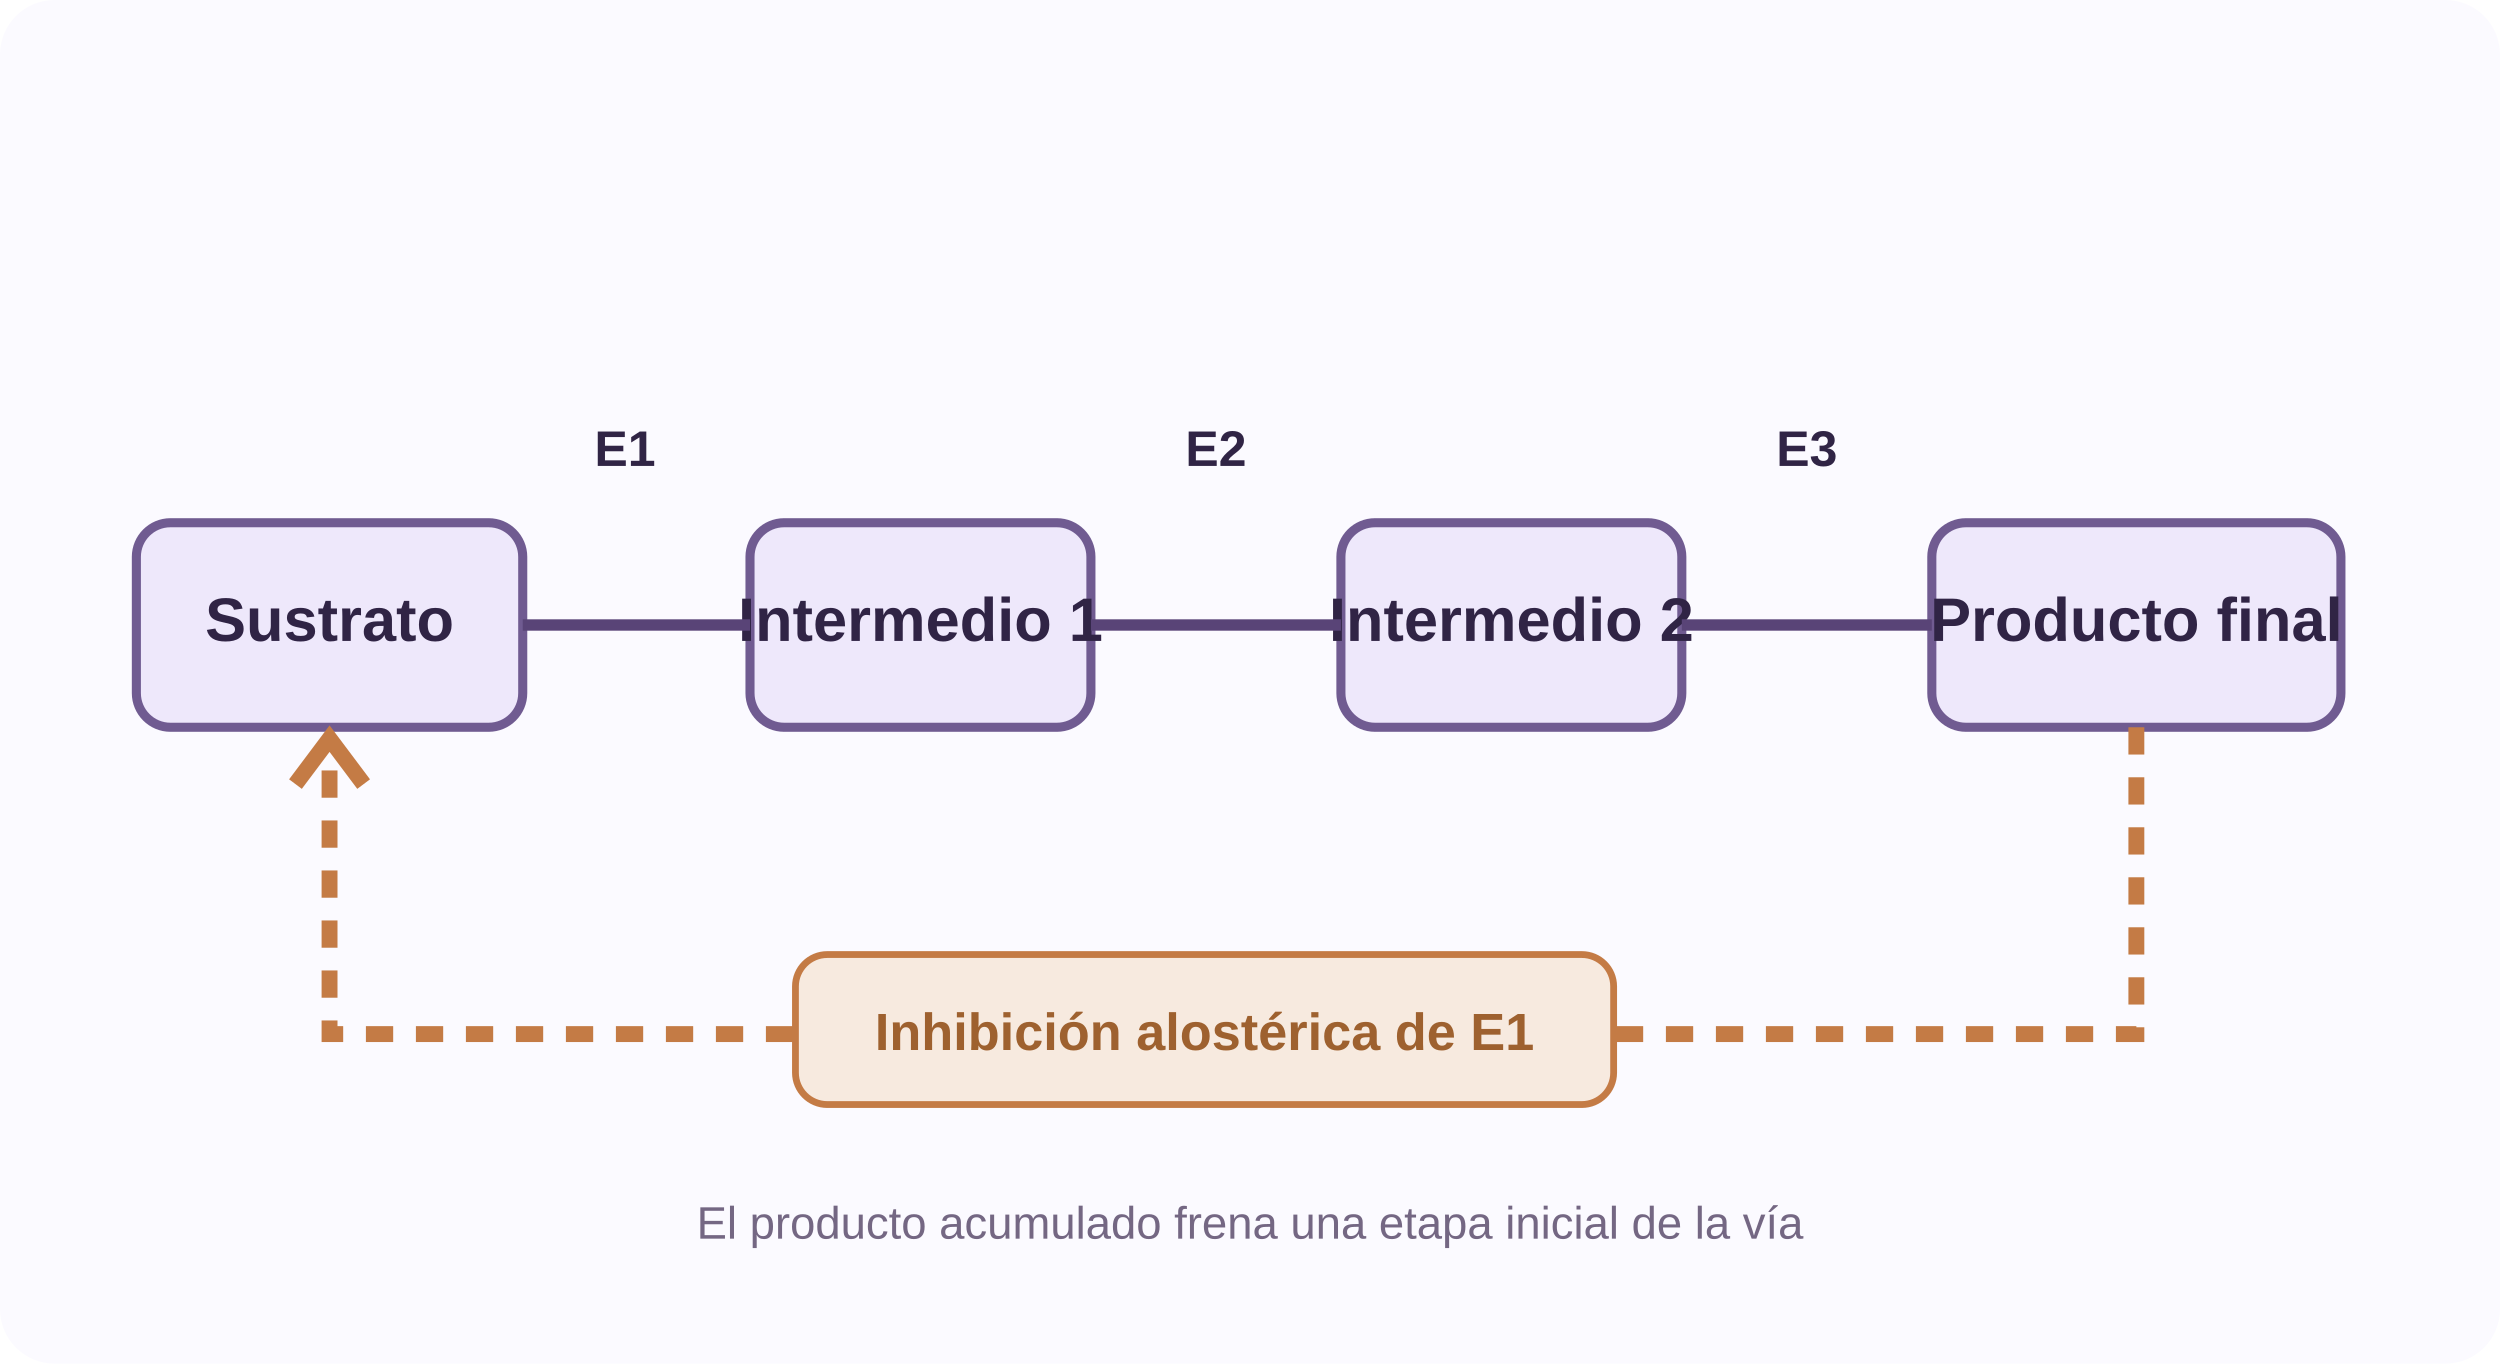
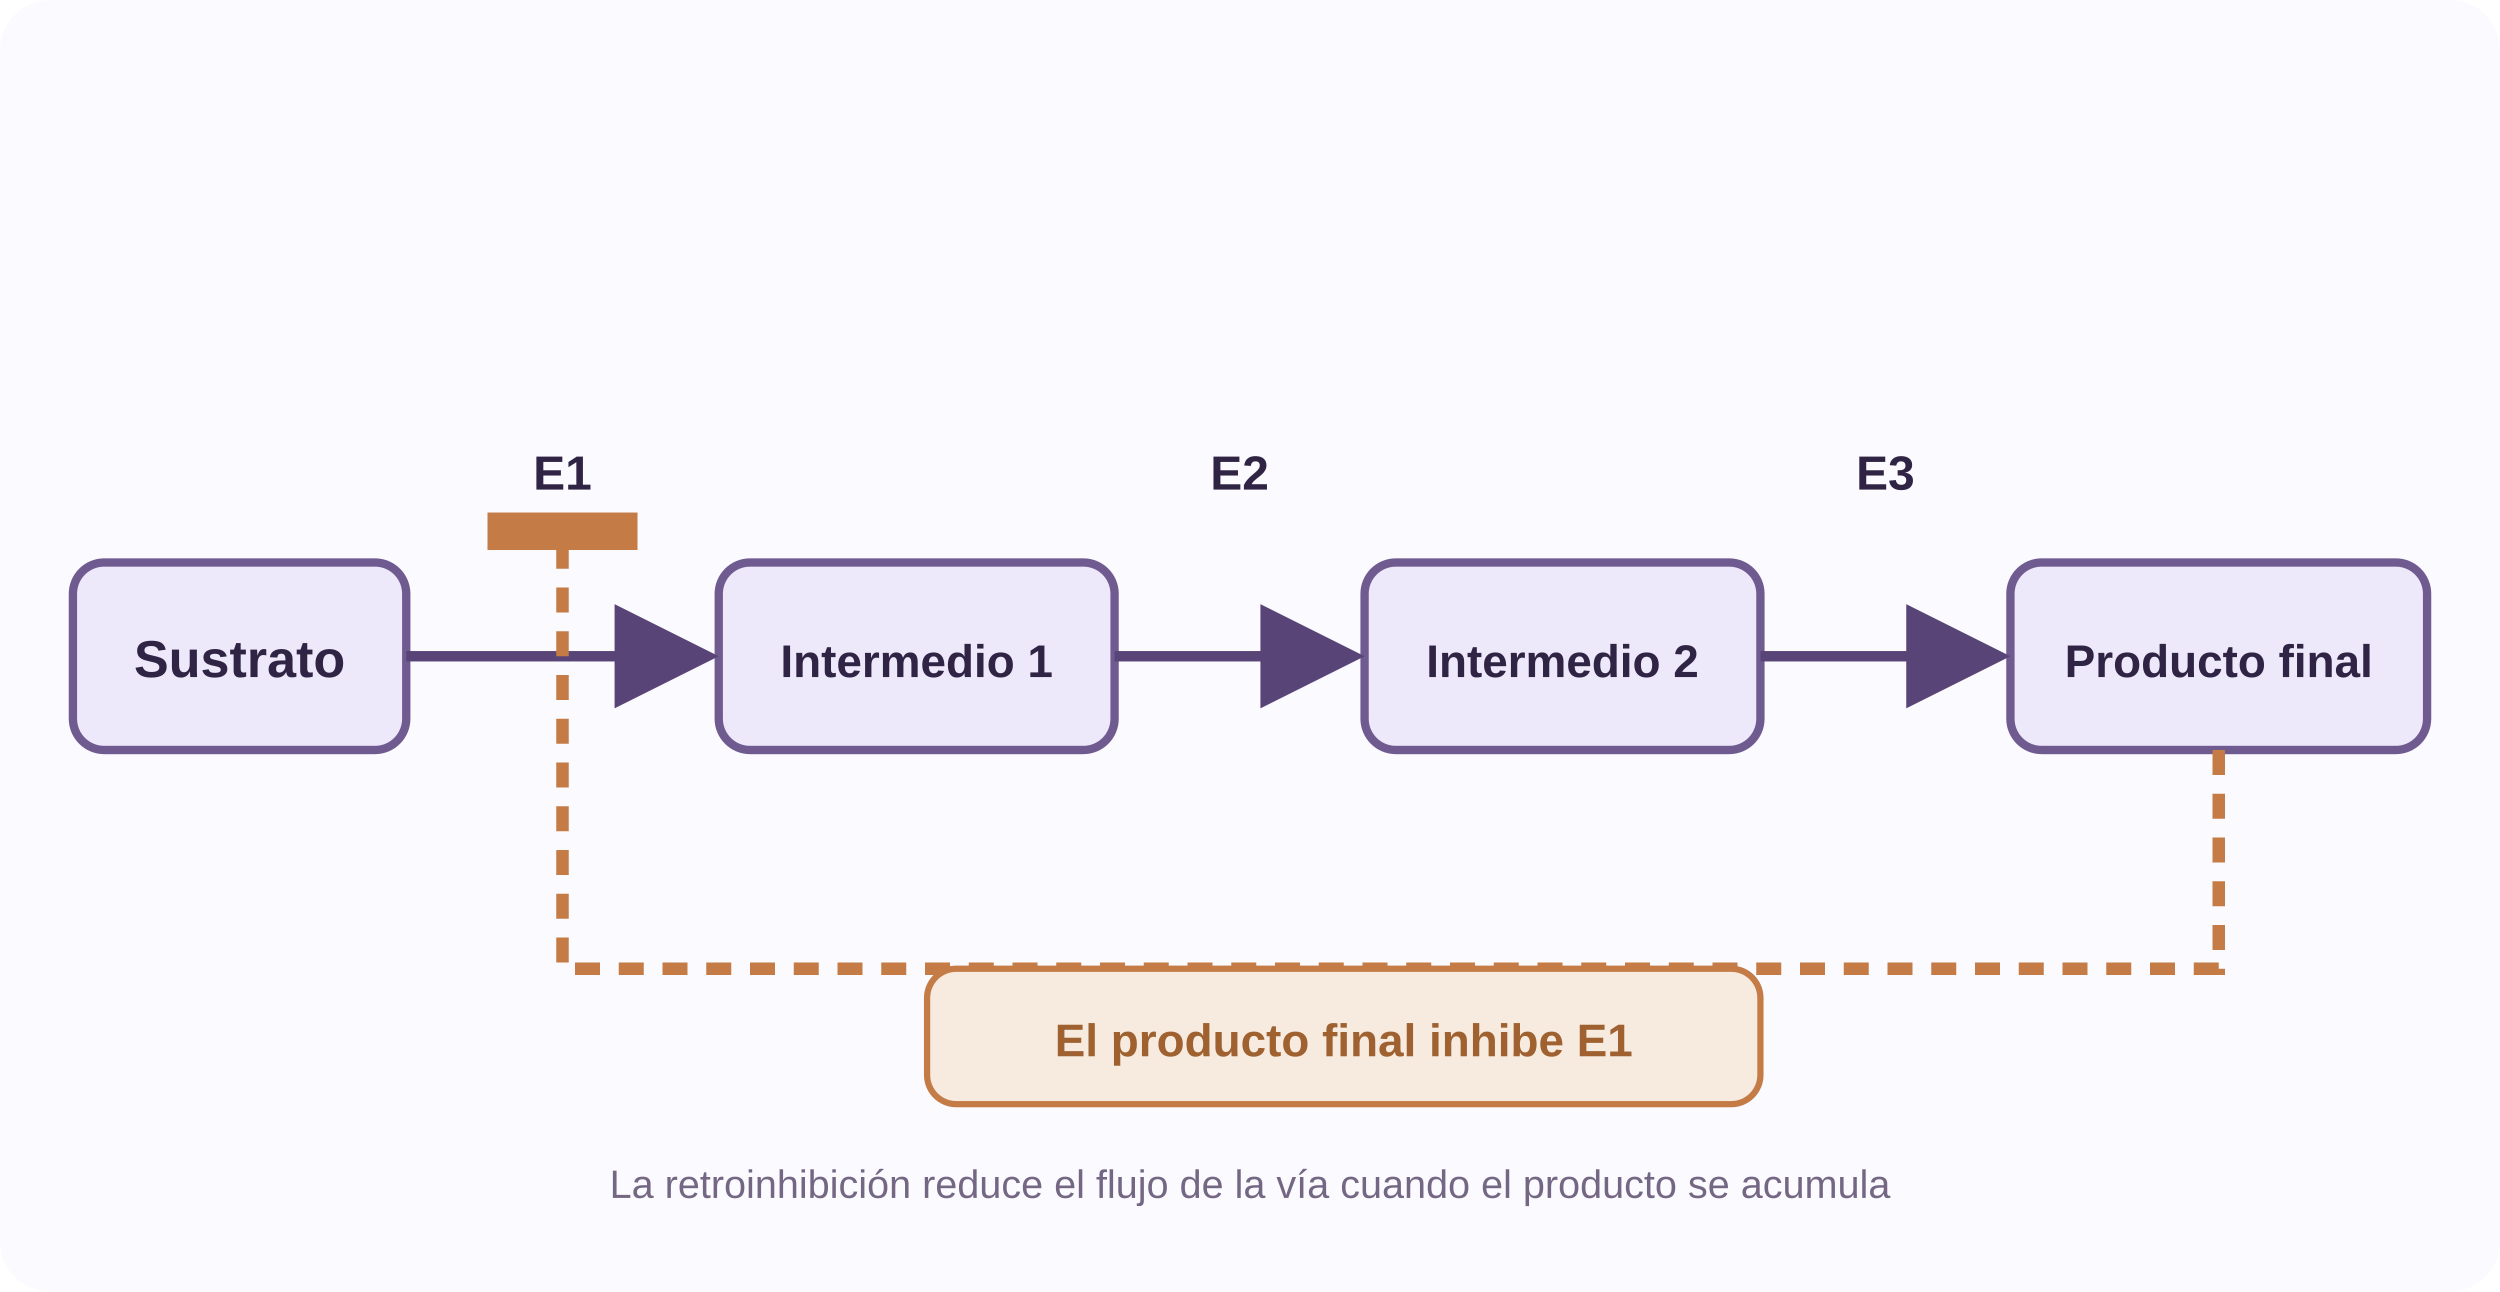
- <svg xmlns="http://www.w3.org/2000/svg" viewBox="0 0 1100 600" role="img" aria-labelledby="t d">
-   <rect width="1100" height="600" rx="24" fill="#fbfaff" />
+ <svg xmlns="http://www.w3.org/2000/svg" viewBox="0 0 1200 620" role="img" aria-labelledby="t d">
+   <rect width="1200" height="620" rx="24" fill="#fbfaff" />
+   <defs>
+     <marker id="arr" markerWidth="10" markerHeight="10" refX="8" refY="5" orient="auto">
+       <path d="M0 0L10 5L0 10Z" fill="#594477" />
+     </marker>
+     <marker id="inh" markerWidth="12" markerHeight="12" refX="6" refY="6" orient="auto">
+       <path d="M6 0V12" stroke="#c47b45" stroke-width="3" />
+     </marker>
+   </defs>
  <g fill="#eee8fb" stroke="#705b91" stroke-width="4">
-     <rect x="60" y="230" width="170" height="90" rx="15" />
-     <rect x="330" y="230" width="150" height="90" rx="15" />
-     <rect x="590" y="230" width="150" height="90" rx="15" />
-     <rect x="850" y="230" width="180" height="90" rx="15" />
+     <rect x="35" y="270" width="160" height="90" rx="15" />
+     <rect x="345" y="270" width="190" height="90" rx="15" />
+     <rect x="655" y="270" width="190" height="90" rx="15" />
+     <rect x="965" y="270" width="200" height="90" rx="15" />
  </g>
  <g font-family="Arial" text-anchor="middle" fill="#302445">
-     <text x="145" y="282" font-size="27" font-weight="700">Sustrato</text>
-     <text x="405" y="282" font-size="27" font-weight="700">Intermedio 1</text>
-     <text x="665" y="282" font-size="27" font-weight="700">Intermedio 2</text>
-     <text x="940" y="282" font-size="27" font-weight="700">Producto final</text>
-     <text x="275" y="205" font-size="22" font-weight="700">E1</text>
-     <text x="535" y="205" font-size="22" font-weight="700">E2</text>
-     <text x="795" y="205" font-size="22" font-weight="700">E3</text>
+     <text x="115" y="325" font-size="25" font-weight="700">Sustrato</text>
+     <text x="440" y="325" font-size="22" font-weight="700">Intermedio 1</text>
+     <text x="750" y="325" font-size="22" font-weight="700">Intermedio 2</text>
+     <text x="1065" y="325" font-size="22" font-weight="700">Producto final</text>
+     <text x="270" y="235" font-size="23" font-weight="700">E1</text>
+     <text x="595" y="235" font-size="23" font-weight="700">E2</text>
+     <text x="905" y="235" font-size="23" font-weight="700">E3</text>
  </g>
-   <g stroke="#594477" stroke-width="5" fill="none">
-     <path d="M230 275H330M480 275H590M740 275H850" />
+   <g stroke="#594477" stroke-width="5" fill="none" marker-end="url(#arr)">
+     <path d="M195 315H335" />
+     <path d="M535 315H645" />
+     <path d="M845 315H955" />
  </g>
-   <g stroke="#c47b45" stroke-width="7" fill="none">
-     <path d="M940 320V455H145V325" stroke-dasharray="12 10" />
-     <path d="M130 345L145 325L160 345" />
-   </g>
-   <rect x="350" y="420" width="360" height="66" rx="14" fill="#f7eadf" stroke="#c47b45" stroke-width="3" />
-   <text x="530" y="462" text-anchor="middle" font-family="Arial" font-size="23" font-weight="700" fill="#9e612f">Inhibición alostérica de E1</text>
-   <text x="550" y="545" text-anchor="middle" font-family="Arial" font-size="20" fill="#746783">El producto acumulado frena una etapa inicial de la vía</text>
+   <path d="M1065 360V465H270V255" stroke="#c47b45" stroke-width="6" stroke-dasharray="12 9" fill="none" marker-end="url(#inh)" />
+   <rect x="445" y="465" width="400" height="65" rx="14" fill="#f7eadf" stroke="#c47b45" stroke-width="3" />
+   <text x="645" y="507" text-anchor="middle" font-family="Arial" font-size="22" font-weight="700" fill="#9e612f">El producto final inhibe E1</text>
+   <text x="600" y="575" text-anchor="middle" font-family="Arial" font-size="19" fill="#746783">La retroinhibición reduce el flujo de la vía cuando el producto se acumula</text>
</svg>
